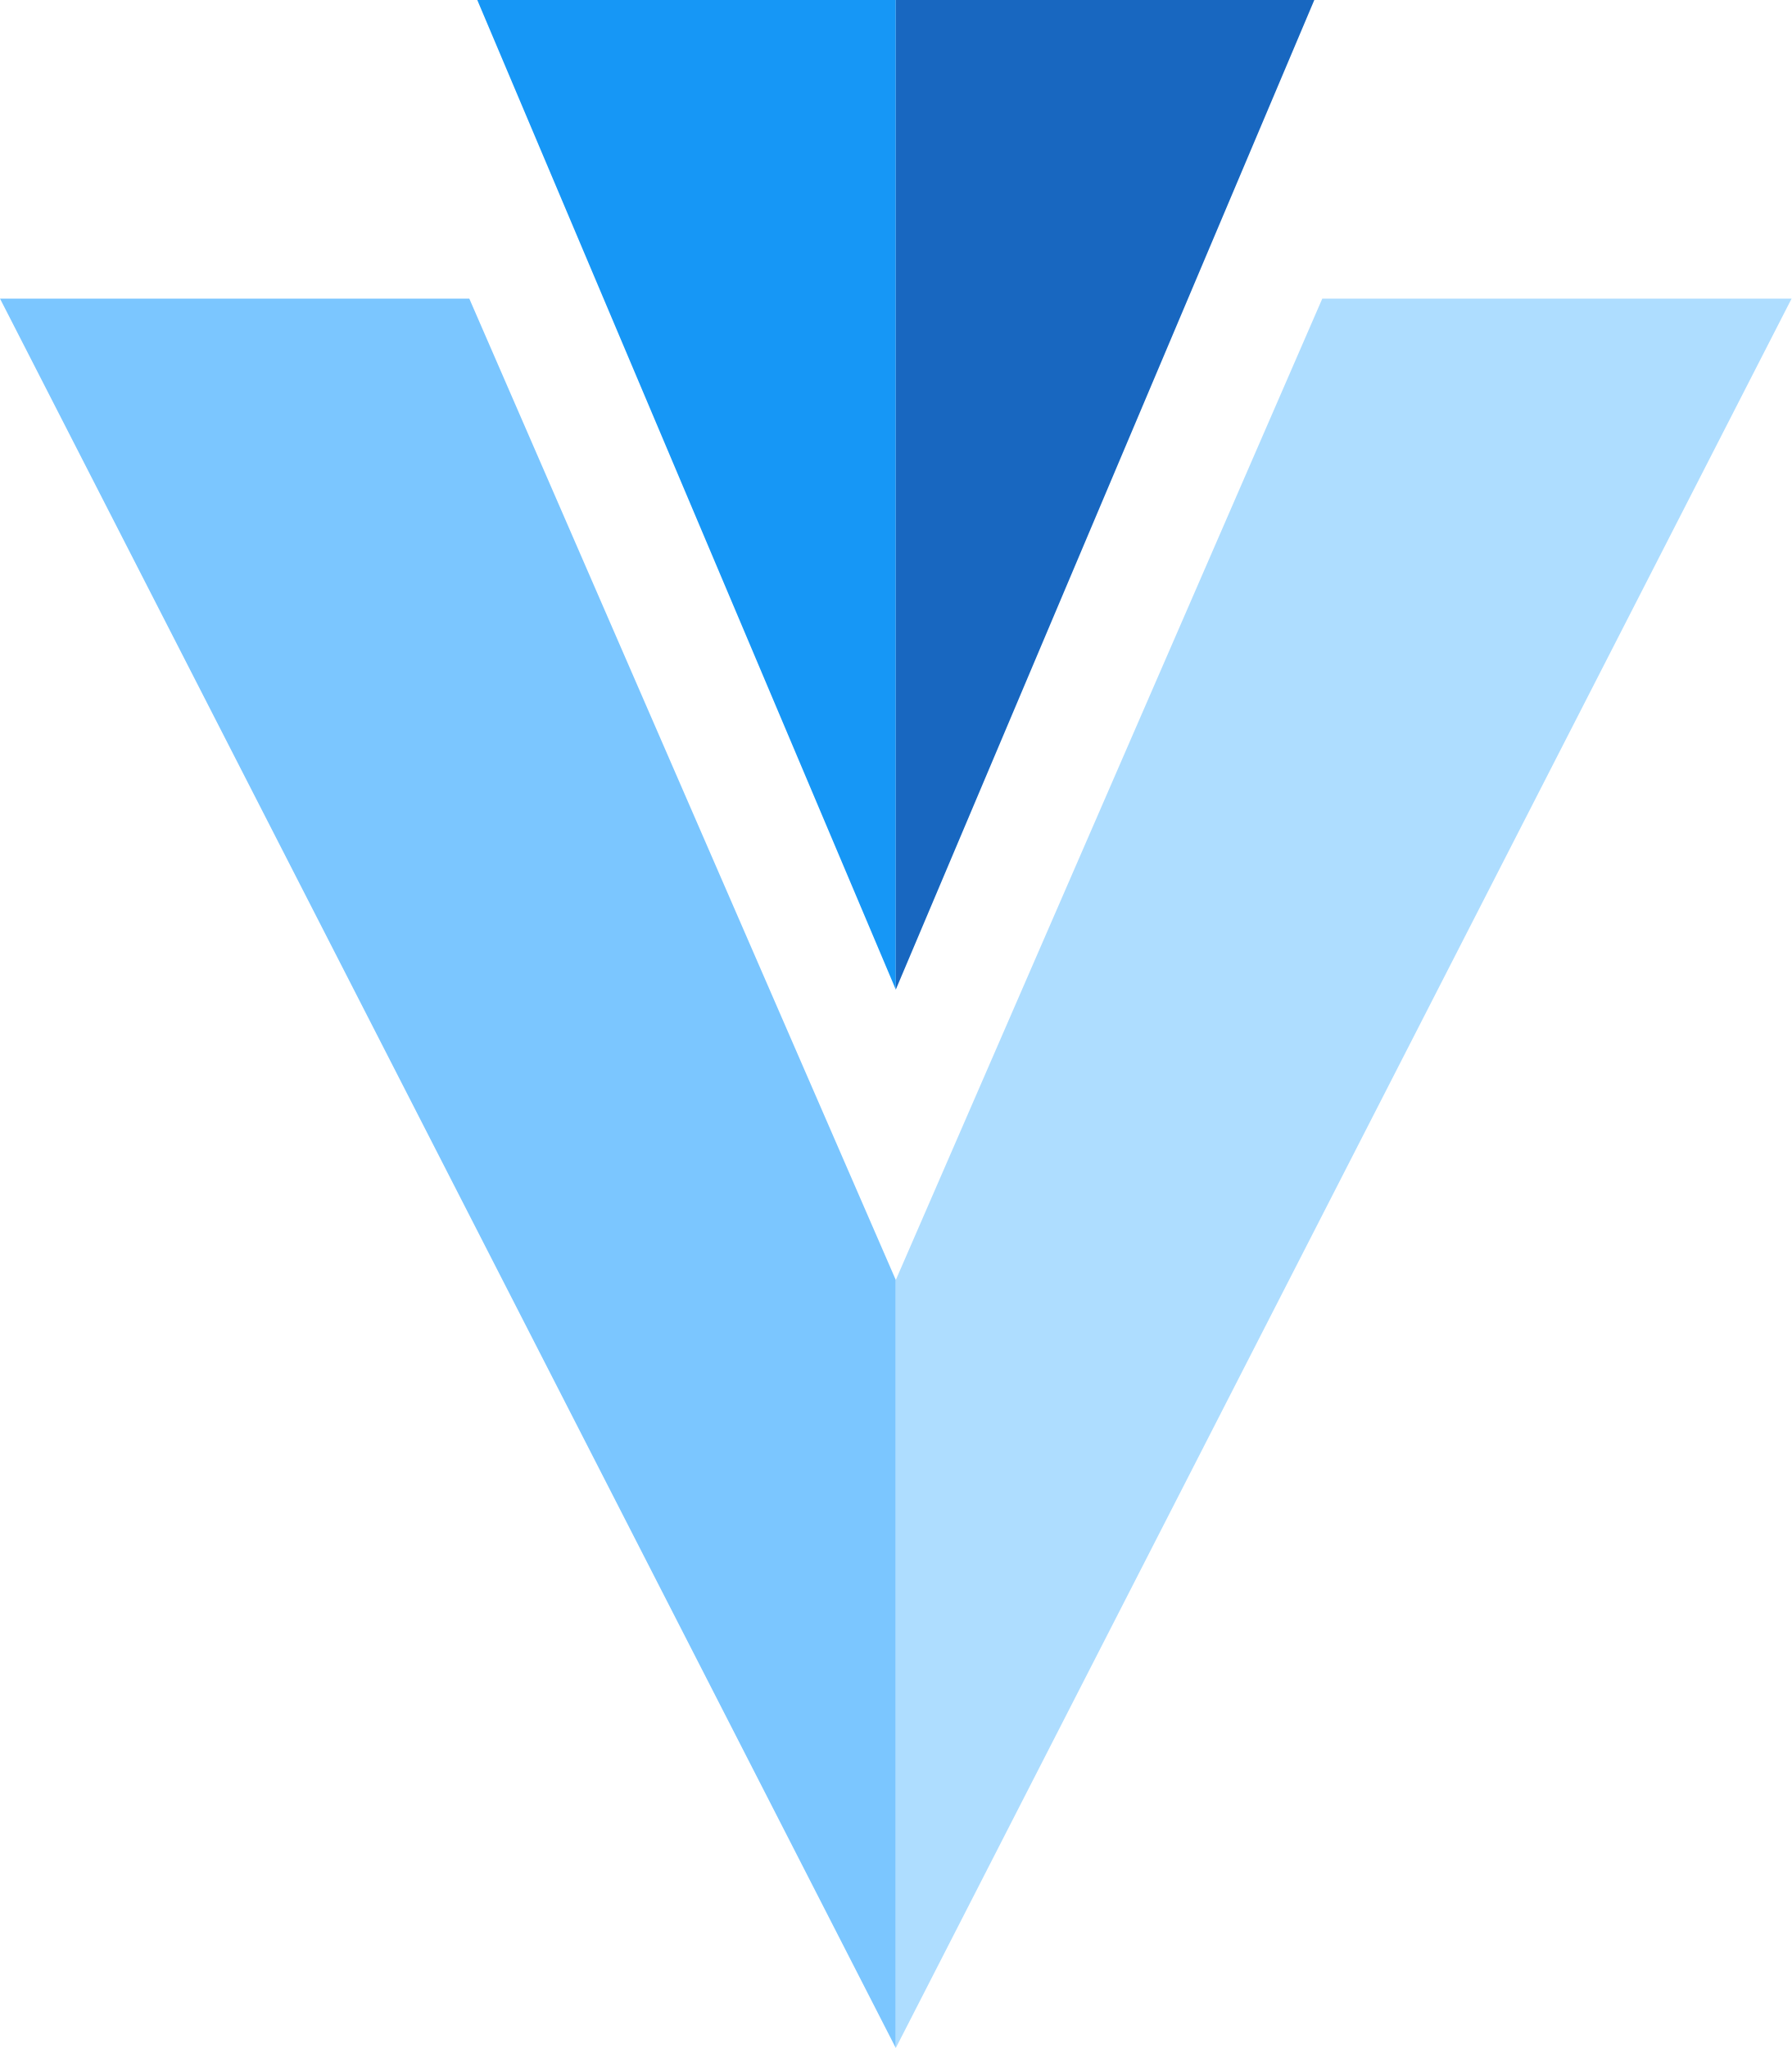
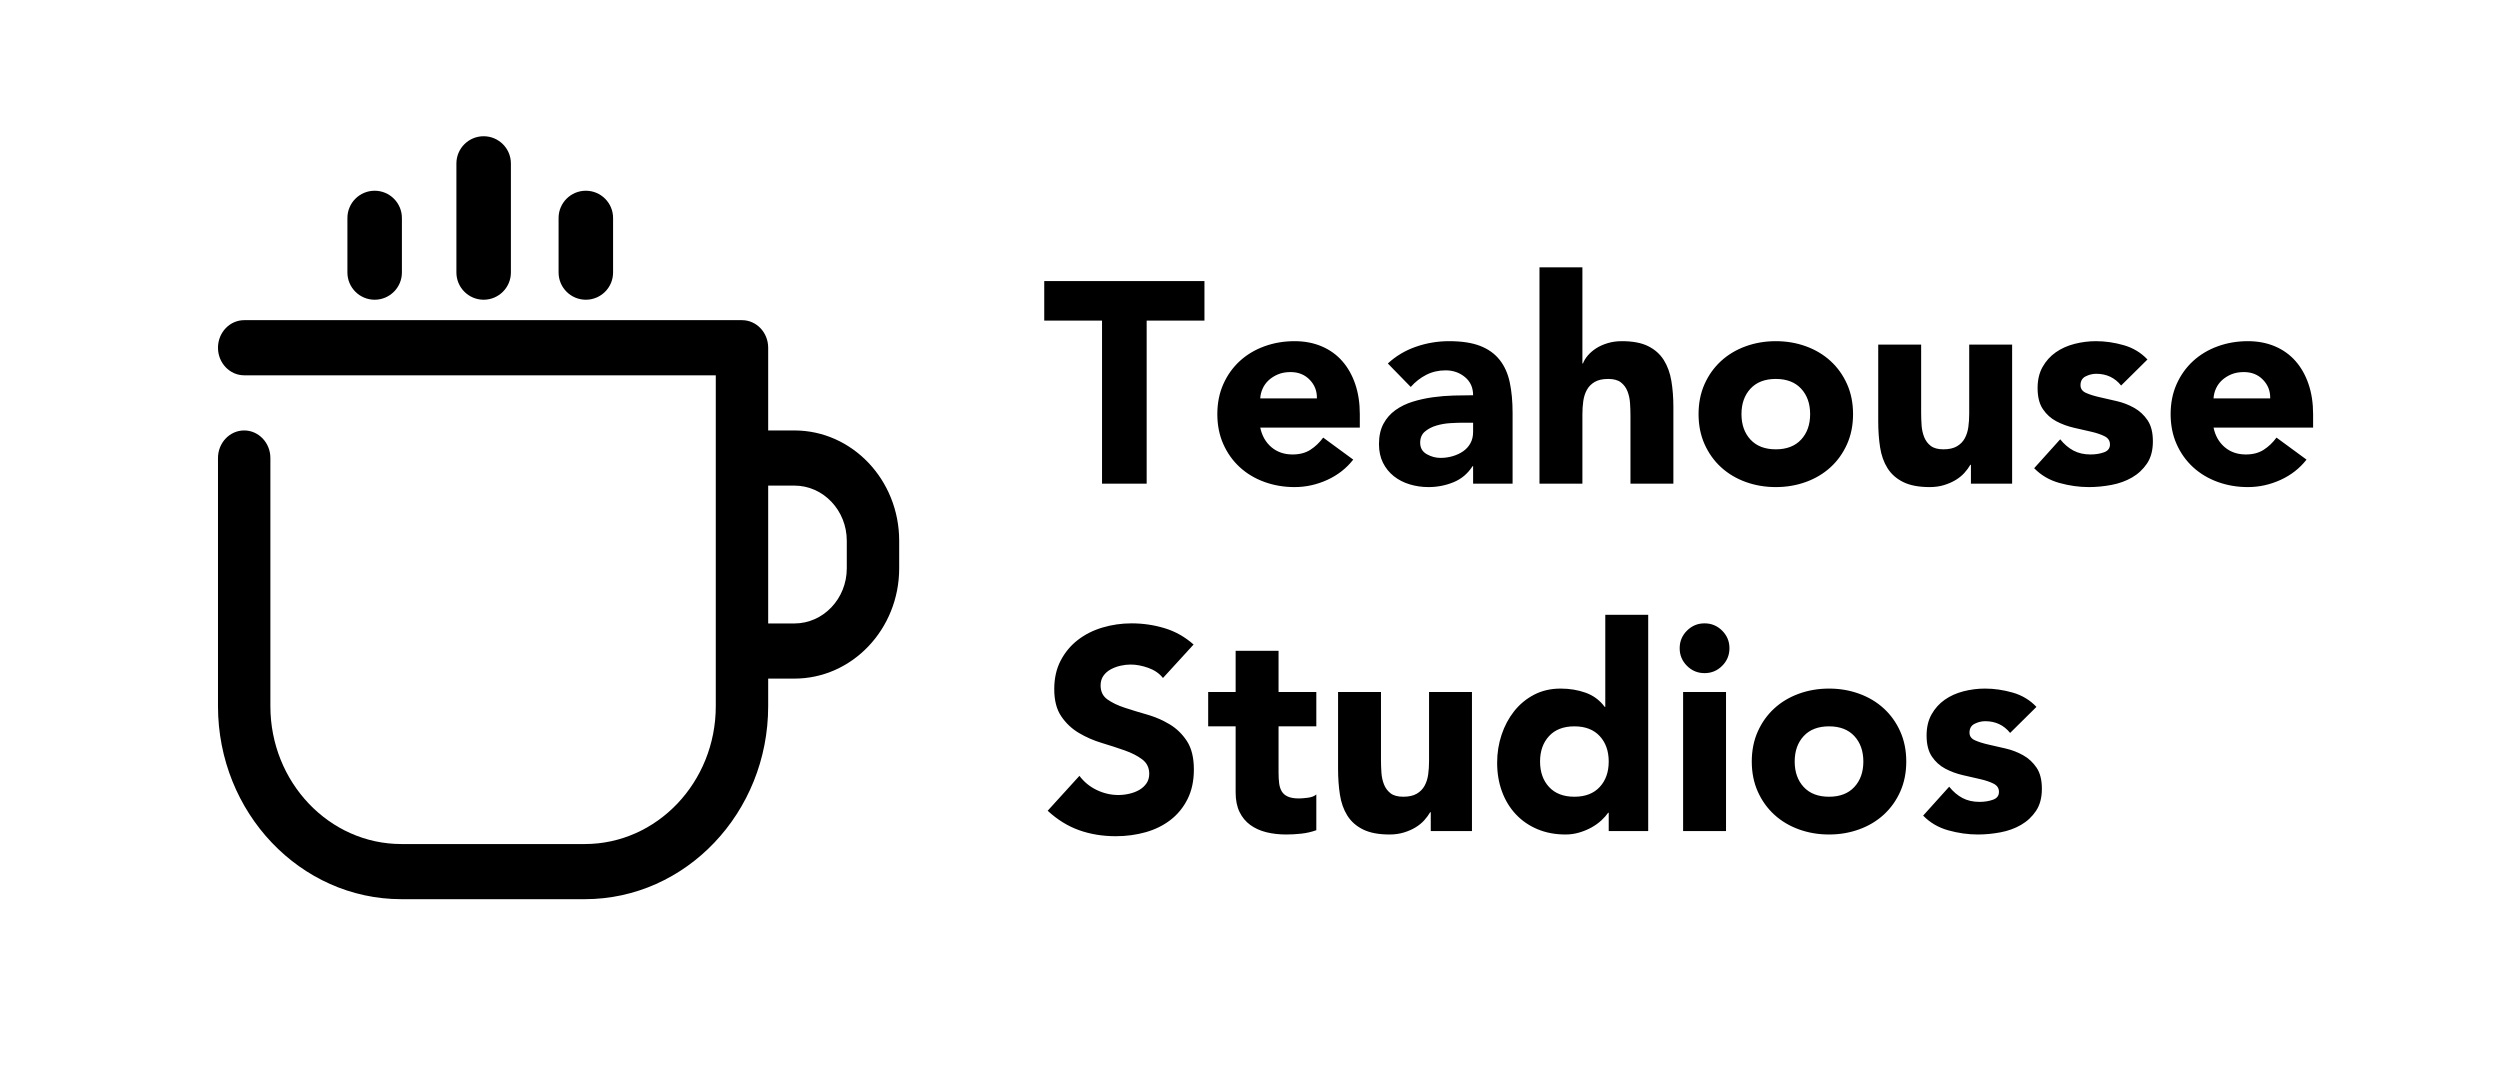
- <svg xmlns="http://www.w3.org/2000/svg" id="Layer_1" data-name="Layer 1" viewBox="0 0 87.5 100">
-   <defs>
-     <style>.cls-1{fill:#1697f6;}.cls-2{fill:#7bc6ff;}.cls-3{fill:#1867c0;}.cls-4{fill:#aeddff;}</style>
-   </defs>
-   <polyline class="cls-1" points="43.75 0 23.31 0 43.75 48.32" />
-   <polygon class="cls-2" points="43.75 62.5 43.75 100 0 14.58 22.92 14.58 43.75 62.5" />
-   <polyline class="cls-3" points="43.75 0 64.19 0 43.75 48.32" />
-   <polygon class="cls-4" points="64.58 14.58 87.5 14.58 43.75 100 43.75 62.5 64.58 14.58" />
+ <svg xmlns="http://www.w3.org/2000/svg" width="367px" height="160px" viewBox="0 0 367 160" version="1.1">
+   <g stroke="none" stroke-width="1" fill="none" fill-rule="evenodd">
+     <g transform="translate(32, 20)" fill="#000000" fill-rule="nonzero">
+       <g>
+         <path d="M84.615,43.19 L80.769,43.19 L80.769,31.048 C80.769,28.813 79.05,27 76.923,27 L3.846,27 C1.723,27 0,28.813 0,31.048 C0,33.282 1.723,35.095 3.846,35.095 L73.077,35.095 L73.077,83.667 C73.077,94.826 64.45,103.905 53.846,103.905 L26.923,103.905 C16.319,103.905 7.692,94.826 7.692,83.667 L7.692,47.238 C7.692,45.004 5.969,43.19 3.846,43.19 C1.723,43.19 0,45.004 0,47.238 L0,83.667 C0,99.286 12.077,112 26.923,112 L53.846,112 C68.688,112 80.769,99.286 80.769,83.667 L80.769,79.619 L84.615,79.619 C93.1,79.619 100,72.358 100,63.429 L100,59.381 C100,50.452 93.1,43.19 84.615,43.19 Z M92.308,63.429 C92.308,67.893 88.858,71.524 84.615,71.524 L80.769,71.524 L80.769,51.286 L84.615,51.286 C88.858,51.286 92.308,54.916 92.308,59.381 L92.308,63.429 Z" />
+         <path d="M23,24 C25.208,24 27,22.208 27,20 L27,12 C27,9.792 25.208,8 23,8 C20.792,8 19,9.792 19,12 L19,20 C19,22.208 20.792,24 23,24 Z" />
+         <path d="M39,24 C41.208,24 43,22.208 43,20 L43,4 C43,1.792 41.208,0 39,0 C36.792,0 35,1.792 35,4 L35,20 C35,22.208 36.792,24 39,24 Z" />
+         <path d="M54,24 C56.212,24 58,22.208 58,20 L58,12 C58,9.792 56.212,8 54,8 C51.792,8 50,9.792 50,12 L50,20 C50,22.208 51.792,24 54,24 Z" />
+       </g>
+       <path d="M136.33,51 L136.33,27.06 L144.814,27.06 L144.814,21.264 L121.294,21.264 L121.294,27.06 L129.778,27.06 L129.778,51 L136.33,51 Z M158.044,51.504 C159.696,51.504 161.292,51.154 162.832,50.454 C164.372,49.754 165.646,48.76 166.654,47.472 L166.654,47.472 L162.244,44.238 C161.712,44.966 161.089,45.561 160.375,46.023 C159.661,46.485 158.786,46.716 157.75,46.716 C156.518,46.716 155.482,46.359 154.642,45.645 C153.802,44.931 153.256,43.972 153.004,42.768 L153.004,42.768 L167.62,42.768 L167.62,40.794 C167.62,39.17 167.396,37.7 166.948,36.384 C166.5,35.068 165.863,33.941 165.037,33.003 C164.211,32.065 163.203,31.344 162.013,30.84 C160.823,30.336 159.5,30.084 158.044,30.084 C156.476,30.084 154.999,30.336 153.613,30.84 C152.227,31.344 151.023,32.065 150.001,33.003 C148.979,33.941 148.174,35.068 147.586,36.384 C146.998,37.7 146.704,39.17 146.704,40.794 C146.704,42.418 146.998,43.888 147.586,45.204 C148.174,46.52 148.979,47.647 150.001,48.585 C151.023,49.523 152.227,50.244 153.613,50.748 C154.999,51.252 156.476,51.504 158.044,51.504 Z M161.32,38.484 L153.004,38.484 C153.032,37.98 153.151,37.497 153.361,37.035 C153.571,36.573 153.865,36.167 154.243,35.817 C154.621,35.467 155.076,35.18 155.608,34.956 C156.14,34.732 156.756,34.62 157.456,34.62 C158.604,34.62 159.542,34.998 160.27,35.754 C160.998,36.51 161.348,37.42 161.32,38.484 L161.32,38.484 Z M177.7,51.504 C178.988,51.504 180.213,51.266 181.375,50.79 C182.537,50.314 183.468,49.53 184.168,48.438 L184.168,48.438 L184.252,48.438 L184.252,51 L190.048,51 L190.048,40.626 C190.048,38.918 189.908,37.413 189.628,36.111 C189.348,34.809 188.851,33.71 188.137,32.814 C187.423,31.918 186.471,31.239 185.281,30.777 C184.091,30.315 182.572,30.084 180.724,30.084 C179.044,30.084 177.42,30.357 175.852,30.903 C174.284,31.449 172.912,32.268 171.736,33.36 L171.736,33.36 L175.096,36.804 C175.768,36.048 176.531,35.453 177.385,35.019 C178.239,34.585 179.184,34.368 180.22,34.368 C181.312,34.368 182.257,34.697 183.055,35.355 C183.853,36.013 184.252,36.902 184.252,38.022 C183.384,38.022 182.439,38.036 181.417,38.064 C180.395,38.092 179.373,38.176 178.351,38.316 C177.329,38.456 176.342,38.673 175.39,38.967 C174.438,39.261 173.591,39.674 172.849,40.206 C172.107,40.738 171.519,41.41 171.085,42.222 C170.651,43.034 170.434,44.028 170.434,45.204 C170.434,46.24 170.63,47.15 171.022,47.934 C171.414,48.718 171.946,49.376 172.618,49.908 C173.29,50.44 174.067,50.839 174.949,51.105 C175.831,51.371 176.748,51.504 177.7,51.504 Z M179.464,47.22 C178.764,47.22 178.092,47.038 177.448,46.674 C176.804,46.31 176.482,45.75 176.482,44.994 C176.482,44.294 176.713,43.748 177.175,43.356 C177.637,42.964 178.197,42.67 178.855,42.474 C179.513,42.278 180.199,42.159 180.913,42.117 C181.627,42.075 182.222,42.054 182.698,42.054 L182.698,42.054 L184.252,42.054 L184.252,43.398 C184.252,44.042 184.119,44.602 183.853,45.078 C183.587,45.554 183.23,45.946 182.782,46.254 C182.334,46.562 181.823,46.8 181.249,46.968 C180.675,47.136 180.08,47.22 179.464,47.22 Z M200.296,51 L200.296,40.836 C200.296,40.164 200.338,39.52 200.422,38.904 C200.506,38.288 200.681,37.735 200.947,37.245 C201.213,36.755 201.598,36.363 202.102,36.069 C202.606,35.775 203.264,35.628 204.076,35.628 C204.888,35.628 205.511,35.796 205.945,36.132 C206.379,36.468 206.701,36.902 206.911,37.434 C207.121,37.966 207.247,38.547 207.289,39.177 C207.331,39.807 207.352,40.416 207.352,41.004 L207.352,41.004 L207.352,51 L213.652,51 L213.652,39.744 C213.652,38.372 213.554,37.098 213.358,35.922 C213.162,34.746 212.791,33.724 212.245,32.856 C211.699,31.988 210.936,31.309 209.956,30.819 C208.976,30.329 207.688,30.084 206.092,30.084 C205.336,30.084 204.636,30.182 203.992,30.378 C203.348,30.574 202.788,30.826 202.312,31.134 C201.836,31.442 201.43,31.792 201.094,32.184 C200.758,32.576 200.52,32.968 200.38,33.36 L200.38,33.36 L200.296,33.36 L200.296,19.248 L193.996,19.248 L193.996,51 L200.296,51 Z M228.688,51.504 C230.256,51.504 231.733,51.252 233.119,50.748 C234.505,50.244 235.709,49.523 236.731,48.585 C237.753,47.647 238.558,46.52 239.146,45.204 C239.734,43.888 240.028,42.418 240.028,40.794 C240.028,39.17 239.734,37.7 239.146,36.384 C238.558,35.068 237.753,33.941 236.731,33.003 C235.709,32.065 234.505,31.344 233.119,30.84 C231.733,30.336 230.256,30.084 228.688,30.084 C227.12,30.084 225.643,30.336 224.257,30.84 C222.871,31.344 221.667,32.065 220.645,33.003 C219.623,33.941 218.818,35.068 218.23,36.384 C217.642,37.7 217.348,39.17 217.348,40.794 C217.348,42.418 217.642,43.888 218.23,45.204 C218.818,46.52 219.623,47.647 220.645,48.585 C221.667,49.523 222.871,50.244 224.257,50.748 C225.643,51.252 227.12,51.504 228.688,51.504 Z M228.688,45.96 C227.092,45.96 225.853,45.484 224.971,44.532 C224.089,43.58 223.648,42.334 223.648,40.794 C223.648,39.254 224.089,38.008 224.971,37.056 C225.853,36.104 227.092,35.628 228.688,35.628 C230.284,35.628 231.523,36.104 232.405,37.056 C233.287,38.008 233.728,39.254 233.728,40.794 C233.728,42.334 233.287,43.58 232.405,44.532 C231.523,45.484 230.284,45.96 228.688,45.96 Z M251.284,51.504 C252.04,51.504 252.74,51.406 253.384,51.21 C254.028,51.014 254.602,50.762 255.106,50.454 C255.61,50.146 256.037,49.796 256.387,49.404 C256.737,49.012 257.024,48.62 257.248,48.228 L257.248,48.228 L257.332,48.228 L257.332,51 L263.38,51 L263.38,30.588 L257.08,30.588 L257.08,40.752 C257.08,41.424 257.038,42.068 256.954,42.684 C256.87,43.3 256.695,43.853 256.429,44.343 C256.163,44.833 255.778,45.225 255.274,45.519 C254.77,45.813 254.112,45.96 253.3,45.96 C252.488,45.96 251.865,45.792 251.431,45.456 C250.997,45.12 250.675,44.686 250.465,44.154 C250.255,43.622 250.129,43.041 250.087,42.411 C250.045,41.781 250.024,41.172 250.024,40.584 L250.024,40.584 L250.024,30.588 L243.724,30.588 L243.724,41.844 C243.724,43.216 243.815,44.49 243.997,45.666 C244.179,46.842 244.543,47.864 245.089,48.732 C245.635,49.6 246.405,50.279 247.399,50.769 C248.393,51.259 249.688,51.504 251.284,51.504 Z M274.636,51.504 C275.728,51.504 276.834,51.399 277.954,51.189 C279.074,50.979 280.082,50.615 280.978,50.097 C281.874,49.579 282.609,48.893 283.183,48.039 C283.757,47.185 284.044,46.1 284.044,44.784 C284.044,43.496 283.785,42.467 283.267,41.697 C282.749,40.927 282.091,40.318 281.293,39.87 C280.495,39.422 279.641,39.093 278.731,38.883 C277.821,38.673 276.967,38.477 276.169,38.295 C275.371,38.113 274.713,37.903 274.195,37.665 C273.677,37.427 273.418,37.056 273.418,36.552 C273.418,35.936 273.67,35.502 274.174,35.25 C274.678,34.998 275.196,34.872 275.728,34.872 C277.24,34.872 278.458,35.446 279.382,36.594 L279.382,36.594 L283.246,32.772 C282.294,31.764 281.132,31.064 279.76,30.672 C278.388,30.28 277.03,30.084 275.686,30.084 C274.622,30.084 273.572,30.217 272.536,30.483 C271.5,30.749 270.583,31.162 269.785,31.722 C268.987,32.282 268.343,32.996 267.853,33.864 C267.363,34.732 267.118,35.768 267.118,36.972 C267.118,38.26 267.377,39.289 267.895,40.059 C268.413,40.829 269.071,41.424 269.869,41.844 C270.667,42.264 271.521,42.579 272.431,42.789 C273.341,42.999 274.195,43.195 274.993,43.377 C275.791,43.559 276.449,43.783 276.967,44.049 C277.485,44.315 277.744,44.714 277.744,45.246 C277.744,45.806 277.45,46.191 276.862,46.401 C276.274,46.611 275.616,46.716 274.888,46.716 C273.936,46.716 273.103,46.527 272.389,46.149 C271.675,45.771 271.024,45.218 270.436,44.49 L270.436,44.49 L266.614,48.732 C267.622,49.768 268.854,50.489 270.31,50.895 C271.766,51.301 273.208,51.504 274.636,51.504 Z M297.988,51.504 C299.64,51.504 301.236,51.154 302.776,50.454 C304.316,49.754 305.59,48.76 306.598,47.472 L306.598,47.472 L302.188,44.238 C301.656,44.966 301.033,45.561 300.319,46.023 C299.605,46.485 298.73,46.716 297.694,46.716 C296.462,46.716 295.426,46.359 294.586,45.645 C293.746,44.931 293.2,43.972 292.948,42.768 L292.948,42.768 L307.564,42.768 L307.564,40.794 C307.564,39.17 307.34,37.7 306.892,36.384 C306.444,35.068 305.807,33.941 304.981,33.003 C304.155,32.065 303.147,31.344 301.957,30.84 C300.767,30.336 299.444,30.084 297.988,30.084 C296.42,30.084 294.943,30.336 293.557,30.84 C292.171,31.344 290.967,32.065 289.945,33.003 C288.923,33.941 288.118,35.068 287.53,36.384 C286.942,37.7 286.648,39.17 286.648,40.794 C286.648,42.418 286.942,43.888 287.53,45.204 C288.118,46.52 288.923,47.647 289.945,48.585 C290.967,49.523 292.171,50.244 293.557,50.748 C294.943,51.252 296.42,51.504 297.988,51.504 Z M301.264,38.484 L292.948,38.484 C292.976,37.98 293.095,37.497 293.305,37.035 C293.515,36.573 293.809,36.167 294.187,35.817 C294.565,35.467 295.02,35.18 295.552,34.956 C296.084,34.732 296.7,34.62 297.4,34.62 C298.548,34.62 299.486,34.998 300.214,35.754 C300.942,36.51 301.292,37.42 301.264,38.484 L301.264,38.484 Z M131.794,102.756 C133.334,102.756 134.797,102.56 136.183,102.168 C137.569,101.776 138.787,101.174 139.837,100.362 C140.887,99.55 141.72,98.528 142.336,97.296 C142.952,96.064 143.26,94.622 143.26,92.97 C143.26,91.234 142.924,89.848 142.252,88.812 C141.58,87.776 140.733,86.95 139.711,86.334 C138.689,85.718 137.59,85.242 136.414,84.906 C135.238,84.57 134.139,84.234 133.117,83.898 C132.095,83.562 131.248,83.156 130.576,82.68 C129.904,82.204 129.568,81.518 129.568,80.622 C129.568,80.062 129.708,79.586 129.988,79.194 C130.268,78.802 130.632,78.487 131.08,78.249 C131.528,78.011 132.004,77.836 132.508,77.724 C133.012,77.612 133.502,77.556 133.978,77.556 C134.79,77.556 135.651,77.717 136.561,78.039 C137.471,78.361 138.192,78.858 138.724,79.53 L138.724,79.53 L143.218,74.616 C141.958,73.496 140.544,72.698 138.976,72.222 C137.408,71.746 135.784,71.508 134.104,71.508 C132.648,71.508 131.234,71.711 129.862,72.117 C128.49,72.523 127.279,73.132 126.229,73.944 C125.179,74.756 124.339,75.764 123.709,76.968 C123.079,78.172 122.764,79.572 122.764,81.168 C122.764,82.82 123.107,84.15 123.793,85.158 C124.479,86.166 125.34,86.978 126.376,87.594 C127.412,88.21 128.532,88.7 129.736,89.064 C130.94,89.428 132.06,89.792 133.096,90.156 C134.132,90.52 134.993,90.961 135.679,91.479 C136.365,91.997 136.708,92.704 136.708,93.6 C136.708,94.132 136.575,94.594 136.309,94.986 C136.043,95.378 135.693,95.7 135.259,95.952 C134.825,96.204 134.335,96.393 133.789,96.519 C133.243,96.645 132.704,96.708 132.172,96.708 C131.08,96.708 130.023,96.463 129.001,95.973 C127.979,95.483 127.132,94.79 126.46,93.894 L126.46,93.894 L121.798,99.018 C123.226,100.334 124.766,101.286 126.418,101.874 C128.07,102.462 129.862,102.756 131.794,102.756 Z M156.826,102.504 C157.554,102.504 158.296,102.462 159.052,102.378 C159.808,102.294 160.536,102.126 161.236,101.874 L161.236,101.874 L161.236,96.624 C160.956,96.876 160.543,97.037 159.997,97.107 C159.451,97.177 159.01,97.212 158.674,97.212 C158.002,97.212 157.463,97.121 157.057,96.939 C156.651,96.757 156.35,96.498 156.154,96.162 C155.958,95.826 155.832,95.427 155.776,94.965 C155.72,94.503 155.692,93.992 155.692,93.432 L155.692,93.432 L155.692,86.628 L161.236,86.628 L161.236,81.588 L155.692,81.588 L155.692,75.54 L149.392,75.54 L149.392,81.588 L145.36,81.588 L145.36,86.628 L149.392,86.628 L149.392,96.33 C149.392,97.45 149.581,98.402 149.959,99.186 C150.337,99.97 150.862,100.607 151.534,101.097 C152.206,101.587 152.99,101.944 153.886,102.168 C154.782,102.392 155.762,102.504 156.826,102.504 Z M171.988,102.504 C172.744,102.504 173.444,102.406 174.088,102.21 C174.732,102.014 175.306,101.762 175.81,101.454 C176.314,101.146 176.741,100.796 177.091,100.404 C177.441,100.012 177.728,99.62 177.952,99.228 L177.952,99.228 L178.036,99.228 L178.036,102 L184.084,102 L184.084,81.588 L177.784,81.588 L177.784,91.752 C177.784,92.424 177.742,93.068 177.658,93.684 C177.574,94.3 177.399,94.853 177.133,95.343 C176.867,95.833 176.482,96.225 175.978,96.519 C175.474,96.813 174.816,96.96 174.004,96.96 C173.192,96.96 172.569,96.792 172.135,96.456 C171.701,96.12 171.379,95.686 171.169,95.154 C170.959,94.622 170.833,94.041 170.791,93.411 C170.749,92.781 170.728,92.172 170.728,91.584 L170.728,91.584 L170.728,81.588 L164.428,81.588 L164.428,92.844 C164.428,94.216 164.519,95.49 164.701,96.666 C164.883,97.842 165.247,98.864 165.793,99.732 C166.339,100.6 167.109,101.279 168.103,101.769 C169.097,102.259 170.392,102.504 171.988,102.504 Z M197.818,102.504 C198.518,102.504 199.197,102.406 199.855,102.21 C200.513,102.014 201.115,101.762 201.661,101.454 C202.207,101.146 202.683,100.803 203.089,100.425 C203.495,100.047 203.824,99.676 204.076,99.312 L204.076,99.312 L204.16,99.312 L204.16,102 L209.956,102 L209.956,70.248 L203.656,70.248 L203.656,83.772 L203.572,83.772 C202.844,82.792 201.913,82.099 200.779,81.693 C199.645,81.287 198.42,81.084 197.104,81.084 C195.648,81.084 194.346,81.385 193.198,81.987 C192.05,82.589 191.077,83.394 190.279,84.402 C189.481,85.41 188.865,86.565 188.431,87.867 C187.997,89.169 187.78,90.534 187.78,91.962 C187.78,93.502 188.018,94.916 188.494,96.204 C188.97,97.492 189.649,98.605 190.531,99.543 C191.413,100.481 192.47,101.209 193.702,101.727 C194.934,102.245 196.306,102.504 197.818,102.504 Z M199.12,96.96 C197.524,96.96 196.285,96.484 195.403,95.532 C194.521,94.58 194.08,93.334 194.08,91.794 C194.08,90.254 194.521,89.008 195.403,88.056 C196.285,87.104 197.524,86.628 199.12,86.628 C200.716,86.628 201.955,87.104 202.837,88.056 C203.719,89.008 204.16,90.254 204.16,91.794 C204.16,93.334 203.719,94.58 202.837,95.532 C201.955,96.484 200.716,96.96 199.12,96.96 Z M218.23,78.816 C219.238,78.816 220.099,78.459 220.813,77.745 C221.527,77.031 221.884,76.17 221.884,75.162 C221.884,74.154 221.527,73.293 220.813,72.579 C220.099,71.865 219.238,71.508 218.23,71.508 C217.222,71.508 216.361,71.865 215.647,72.579 C214.933,73.293 214.576,74.154 214.576,75.162 C214.576,76.17 214.933,77.031 215.647,77.745 C216.361,78.459 217.222,78.816 218.23,78.816 Z M221.38,102 L221.38,81.588 L215.08,81.588 L215.08,102 L221.38,102 Z M236.5,102.504 C238.068,102.504 239.545,102.252 240.931,101.748 C242.317,101.244 243.521,100.523 244.543,99.585 C245.565,98.647 246.37,97.52 246.958,96.204 C247.546,94.888 247.84,93.418 247.84,91.794 C247.84,90.17 247.546,88.7 246.958,87.384 C246.37,86.068 245.565,84.941 244.543,84.003 C243.521,83.065 242.317,82.344 240.931,81.84 C239.545,81.336 238.068,81.084 236.5,81.084 C234.932,81.084 233.455,81.336 232.069,81.84 C230.683,82.344 229.479,83.065 228.457,84.003 C227.435,84.941 226.63,86.068 226.042,87.384 C225.454,88.7 225.16,90.17 225.16,91.794 C225.16,93.418 225.454,94.888 226.042,96.204 C226.63,97.52 227.435,98.647 228.457,99.585 C229.479,100.523 230.683,101.244 232.069,101.748 C233.455,102.252 234.932,102.504 236.5,102.504 Z M236.5,96.96 C234.904,96.96 233.665,96.484 232.783,95.532 C231.901,94.58 231.46,93.334 231.46,91.794 C231.46,90.254 231.901,89.008 232.783,88.056 C233.665,87.104 234.904,86.628 236.5,86.628 C238.096,86.628 239.335,87.104 240.217,88.056 C241.099,89.008 241.54,90.254 241.54,91.794 C241.54,93.334 241.099,94.58 240.217,95.532 C239.335,96.484 238.096,96.96 236.5,96.96 Z M258.34,102.504 C259.432,102.504 260.538,102.399 261.658,102.189 C262.778,101.979 263.786,101.615 264.682,101.097 C265.578,100.579 266.313,99.893 266.887,99.039 C267.461,98.185 267.748,97.1 267.748,95.784 C267.748,94.496 267.489,93.467 266.971,92.697 C266.453,91.927 265.795,91.318 264.997,90.87 C264.199,90.422 263.345,90.093 262.435,89.883 C261.525,89.673 260.671,89.477 259.873,89.295 C259.075,89.113 258.417,88.903 257.899,88.665 C257.381,88.427 257.122,88.056 257.122,87.552 C257.122,86.936 257.374,86.502 257.878,86.25 C258.382,85.998 258.9,85.872 259.432,85.872 C260.944,85.872 262.162,86.446 263.086,87.594 L263.086,87.594 L266.95,83.772 C265.998,82.764 264.836,82.064 263.464,81.672 C262.092,81.28 260.734,81.084 259.39,81.084 C258.326,81.084 257.276,81.217 256.24,81.483 C255.204,81.749 254.287,82.162 253.489,82.722 C252.691,83.282 252.047,83.996 251.557,84.864 C251.067,85.732 250.822,86.768 250.822,87.972 C250.822,89.26 251.081,90.289 251.599,91.059 C252.117,91.829 252.775,92.424 253.573,92.844 C254.371,93.264 255.225,93.579 256.135,93.789 C257.045,93.999 257.899,94.195 258.697,94.377 C259.495,94.559 260.153,94.783 260.671,95.049 C261.189,95.315 261.448,95.714 261.448,96.246 C261.448,96.806 261.154,97.191 260.566,97.401 C259.978,97.611 259.32,97.716 258.592,97.716 C257.64,97.716 256.807,97.527 256.093,97.149 C255.379,96.771 254.728,96.218 254.14,95.49 L254.14,95.49 L250.318,99.732 C251.326,100.768 252.558,101.489 254.014,101.895 C255.47,102.301 256.912,102.504 258.34,102.504 Z" />
+     </g>
+   </g>
</svg>
